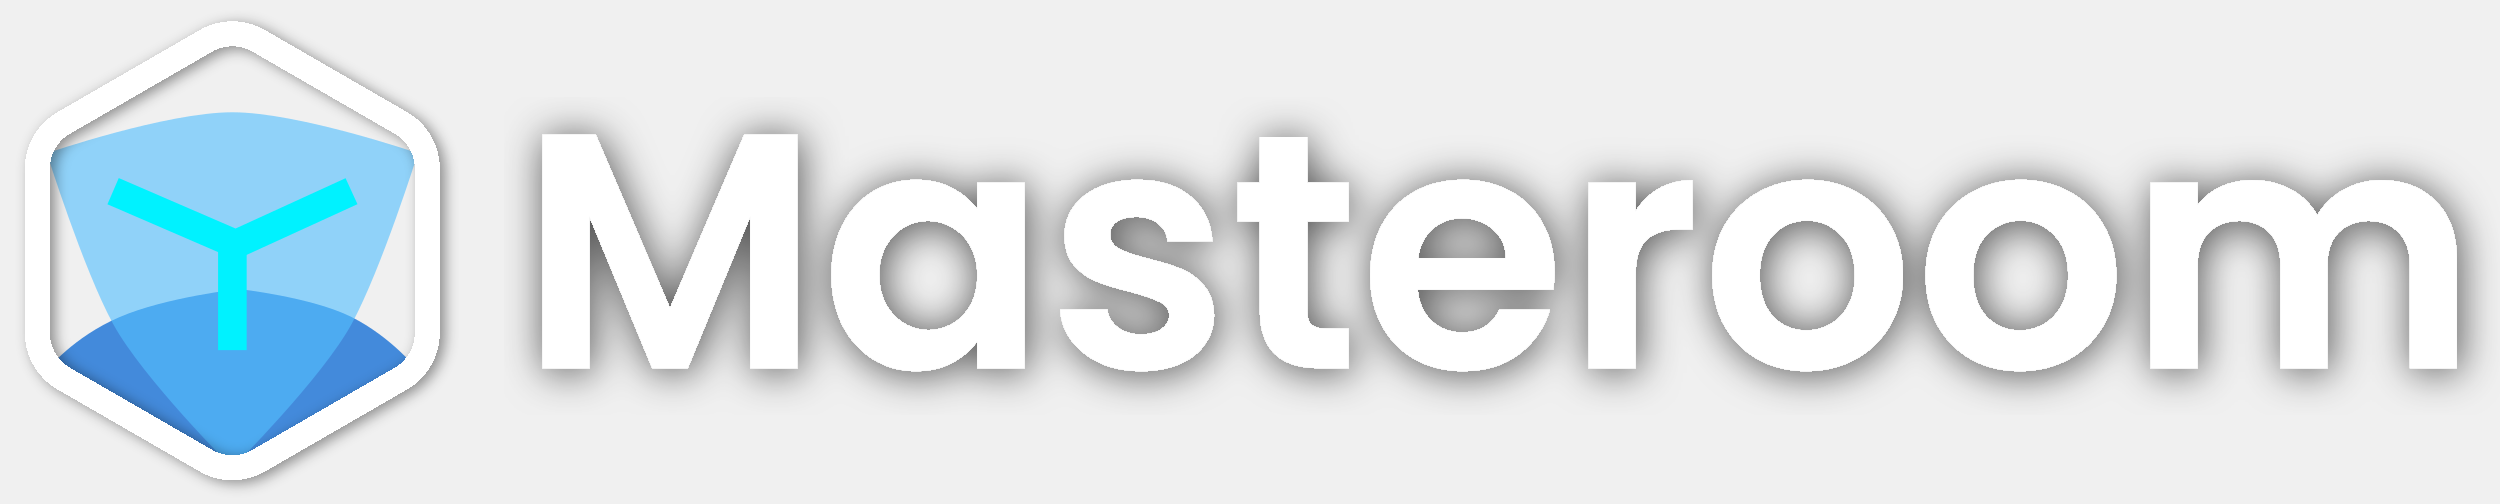
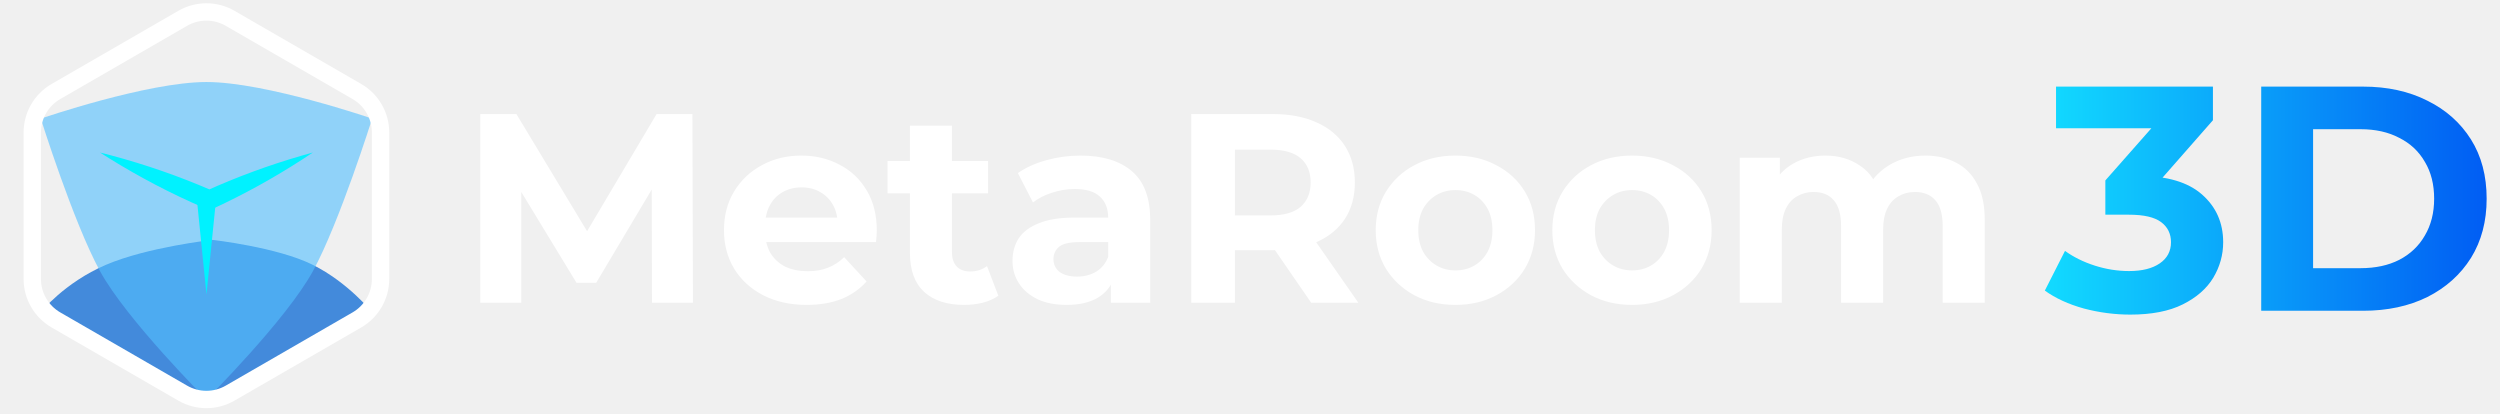
- <svg xmlns="http://www.w3.org/2000/svg" width="1286" height="259" viewBox="0 0 1286 259" fill="none">
-   <path d="M61.575 163.069C85.422 152.849 122.894 148.673 122.894 148.673C122.894 148.673 160.368 152.849 180.807 163.069C201.248 173.29 214.874 190.32 214.874 190.32L122.894 241.41L24.101 190.32C24.101 190.32 37.728 173.29 61.575 163.069Z" fill="#0063D3" fill-opacity="0.72" />
-   <path d="M119.533 57.75C153.615 57.75 214.964 78.823 214.964 78.823C214.964 78.823 196.218 138.531 180.881 166.63C165.567 194.686 119.672 240.47 119.533 240.609C119.449 240.526 73.507 194.703 58.184 166.63C42.847 138.532 24.101 78.823 24.101 78.823C24.101 78.823 85.45 57.75 119.533 57.75Z" fill="#54C0FF" fill-opacity="0.61" />
-   <g filter="url(#filter0_d_134_76)">
-     <path d="M105.878 21.043C114.31 16.174 124.699 16.174 133.131 21.043L206.186 63.221C214.619 68.089 219.813 77.087 219.813 86.823V171.18C219.813 180.917 214.619 189.914 206.186 194.782L133.131 236.96C124.699 241.828 114.31 241.828 105.878 236.96L32.823 194.782C24.391 189.914 19.197 180.917 19.197 171.18V86.823C19.197 77.087 24.391 68.089 32.823 63.221L105.878 21.043Z" stroke="white" stroke-width="12.908" shape-rendering="crispEdges" />
-   </g>
-   <path d="M58.178 98.343L121.249 125.596L180.818 98.343" stroke="#00F2FF" stroke-width="14.702" />
-   <path d="M119.533 125.597V180.103" stroke="#00F2FF" stroke-width="14.702" />
-   <g filter="url(#filter1_d_134_76)">
-     <path d="M410.043 69.26V189.389H385.949V111.254L353.765 189.389H335.522L303.167 111.254V189.389H279.072V69.26H306.437L344.644 158.582L382.851 69.26H410.043ZM427.669 141.372C427.669 131.734 429.562 123.186 433.348 115.728C437.249 108.271 442.47 102.534 449.01 98.518C455.664 94.502 463.065 92.494 471.211 92.494C478.325 92.494 484.52 93.929 489.798 96.797C495.191 99.665 499.493 103.28 502.706 107.64V94.043H526.973V189.389H502.706V175.448C499.608 179.923 495.306 183.652 489.798 186.635C484.406 189.503 478.153 190.938 471.039 190.938C463.007 190.938 455.664 188.872 449.01 184.742C442.47 180.611 437.249 174.817 433.348 167.359C429.562 159.787 427.669 151.124 427.669 141.372ZM502.706 141.716C502.706 135.865 501.559 130.874 499.264 126.743C496.969 122.498 493.871 119.285 489.97 117.105C486.069 114.811 481.881 113.663 477.407 113.663C472.932 113.663 468.802 114.753 465.015 116.933C461.229 119.113 458.131 122.326 455.722 126.571C453.427 130.701 452.28 135.635 452.28 141.372C452.28 147.109 453.427 152.157 455.722 156.517C458.131 160.762 461.229 164.032 465.015 166.327C468.916 168.622 473.047 169.769 477.407 169.769C481.881 169.769 486.069 168.679 489.97 166.499C493.871 164.204 496.969 160.992 499.264 156.861C501.559 152.616 502.706 147.568 502.706 141.716ZM586.991 190.938C579.189 190.938 572.19 189.561 565.994 186.807C559.799 183.939 554.865 180.095 551.193 175.276C547.637 170.457 545.686 165.122 545.342 159.271H569.608C570.067 162.942 571.846 165.983 574.944 168.392C578.156 170.802 582.115 172.006 586.819 172.006C591.408 172.006 594.965 171.088 597.489 169.253C600.128 167.417 601.448 165.065 601.448 162.196C601.448 159.098 599.841 156.804 596.629 155.312C593.531 153.706 588.54 151.985 581.656 150.149C574.542 148.428 568.691 146.65 564.101 144.814C559.626 142.978 555.725 140.167 552.398 136.381C549.186 132.595 547.579 127.489 547.579 121.064C547.579 115.786 549.071 110.967 552.054 106.607C555.152 102.247 559.512 98.805 565.134 96.281C570.871 93.757 577.583 92.494 585.27 92.494C596.629 92.494 605.693 95.363 612.462 101.1C619.232 106.722 622.961 114.352 623.649 123.989H600.587C600.243 120.203 598.637 117.22 595.768 115.04C593.015 112.745 589.286 111.598 584.581 111.598C580.222 111.598 576.837 112.401 574.427 114.007C572.133 115.614 570.985 117.851 570.985 120.719C570.985 123.932 572.592 126.399 575.804 128.12C579.017 129.726 584.008 131.39 590.777 133.111C597.661 134.832 603.341 136.61 607.815 138.446C612.29 140.282 616.134 143.15 619.346 147.051C622.674 150.838 624.395 155.886 624.509 162.196C624.509 167.704 622.961 172.637 619.863 176.997C616.88 181.357 612.52 184.799 606.783 187.323C601.161 189.733 594.563 190.938 586.991 190.938ZM672.341 113.835V159.959C672.341 163.172 673.087 165.524 674.578 167.015C676.184 168.392 678.823 169.08 682.495 169.08H693.682V189.389H678.536C658.228 189.389 648.074 179.521 648.074 159.787V113.835H636.715V94.043H648.074V70.465H672.341V94.043H693.682V113.835H672.341ZM799.645 139.651C799.645 143.093 799.415 146.191 798.956 148.944H729.255C729.828 155.829 732.238 161.221 736.483 165.122C740.728 169.023 745.949 170.974 752.144 170.974C761.094 170.974 767.462 167.13 771.248 159.443H797.235C794.482 168.622 789.204 176.194 781.402 182.16C773.6 188.012 764.019 190.938 752.661 190.938C743.482 190.938 735.221 188.93 727.878 184.914C720.649 180.784 714.97 174.989 710.84 167.532C706.824 160.074 704.816 151.469 704.816 141.716C704.816 131.849 706.824 123.186 710.84 115.728C714.855 108.271 720.477 102.534 727.706 98.518C734.934 94.502 743.252 92.494 752.661 92.494C761.725 92.494 769.814 94.445 776.927 98.346C784.156 102.247 789.72 107.812 793.621 115.04C797.637 122.154 799.645 130.357 799.645 139.651ZM774.69 132.767C774.575 126.571 772.338 121.637 767.978 117.966C763.618 114.179 758.283 112.286 751.972 112.286C746.006 112.286 740.958 114.122 736.827 117.794C732.811 121.35 730.345 126.341 729.427 132.767H774.69ZM841.326 108.844C844.424 103.796 848.44 99.838 853.373 96.969C858.422 94.101 864.159 92.666 870.584 92.666V117.966H864.216C856.643 117.966 850.907 119.744 847.006 123.301C843.219 126.858 841.326 133.053 841.326 141.888V189.389H817.232V94.043H841.326V108.844ZM929.15 190.938C919.971 190.938 911.71 188.93 904.367 184.914C897.024 180.784 891.23 174.989 886.985 167.532C882.854 160.074 880.789 151.469 880.789 141.716C880.789 131.963 882.912 123.358 887.157 115.901C891.517 108.443 897.426 102.706 904.883 98.69C912.341 94.56 920.66 92.494 929.838 92.494C939.017 92.494 947.336 94.56 954.793 98.69C962.251 102.706 968.103 108.443 972.348 115.901C976.708 123.358 978.888 131.963 978.888 141.716C978.888 151.469 976.651 160.074 972.176 167.532C967.816 174.989 961.85 180.784 954.277 184.914C946.819 188.93 938.444 190.938 929.15 190.938ZM929.15 169.941C933.51 169.941 937.583 168.908 941.369 166.843C945.27 164.663 948.368 161.451 950.663 157.205C952.958 152.96 954.105 147.797 954.105 141.716C954.105 132.652 951.696 125.71 946.877 120.892C942.173 115.958 936.378 113.491 929.494 113.491C922.61 113.491 916.816 115.958 912.112 120.892C907.522 125.71 905.228 132.652 905.228 141.716C905.228 150.78 907.465 157.779 911.94 162.713C916.529 167.532 922.266 169.941 929.15 169.941ZM1038.9 190.938C1029.72 190.938 1021.46 188.93 1014.12 184.914C1006.77 180.784 1000.98 174.989 996.734 167.532C992.604 160.074 990.538 151.469 990.538 141.716C990.538 131.963 992.661 123.358 996.906 115.901C1001.27 108.443 1007.18 102.706 1014.63 98.69C1022.09 94.56 1030.41 92.494 1039.59 92.494C1048.77 92.494 1057.09 94.56 1064.54 98.69C1072 102.706 1077.85 108.443 1082.1 115.901C1086.46 123.358 1088.64 131.963 1088.64 141.716C1088.64 151.469 1086.4 160.074 1081.93 167.532C1077.57 174.989 1071.6 180.784 1064.03 184.914C1056.57 188.93 1048.19 190.938 1038.9 190.938ZM1038.9 169.941C1043.26 169.941 1047.33 168.908 1051.12 166.843C1055.02 164.663 1058.12 161.451 1060.41 157.205C1062.71 152.96 1063.85 147.797 1063.85 141.716C1063.85 132.652 1061.45 125.71 1056.63 120.892C1051.92 115.958 1046.13 113.491 1039.24 113.491C1032.36 113.491 1026.57 115.958 1021.86 120.892C1017.27 125.71 1014.98 132.652 1014.98 141.716C1014.98 150.78 1017.21 157.779 1021.69 162.713C1026.28 167.532 1032.02 169.941 1038.9 169.941ZM1224.72 92.666C1236.42 92.666 1245.83 96.281 1252.94 103.509C1260.17 110.623 1263.79 120.605 1263.79 133.455V189.389H1239.69V136.725C1239.69 129.267 1237.8 123.588 1234.01 119.687C1230.23 115.671 1225.06 113.663 1218.52 113.663C1211.98 113.663 1206.76 115.671 1202.86 119.687C1199.08 123.588 1197.18 129.267 1197.18 136.725V189.389H1173.09V136.725C1173.09 129.267 1171.19 123.588 1167.41 119.687C1163.62 115.671 1158.46 113.663 1151.92 113.663C1145.26 113.663 1139.99 115.671 1136.09 119.687C1132.3 123.588 1130.41 129.267 1130.41 136.725V189.389H1106.31V94.043H1130.41V105.574C1133.5 101.559 1137.46 98.403 1142.28 96.109C1147.21 93.814 1152.61 92.666 1158.46 92.666C1165.92 92.666 1172.57 94.273 1178.42 97.485C1184.27 100.583 1188.81 105.058 1192.02 110.91C1195.12 105.402 1199.59 100.985 1205.44 97.657C1211.41 94.33 1217.83 92.666 1224.72 92.666Z" fill="white" />
-   </g>
+ <svg xmlns="http://www.w3.org/2000/svg" width="1440" height="238" viewBox="0 0 1440 238" fill="none">
+   <path d="M60.966 152.562C84.813 142.342 122.285 138.165 122.285 138.165C122.285 138.165 159.759 142.342 180.198 152.562C200.639 162.782 214.265 179.813 214.265 179.813L122.285 230.903L23.492 179.813C23.492 179.813 37.119 162.782 60.966 152.562Z" fill="#0063D3" fill-opacity="0.72" />
+   <path d="M118.924 47.242C153.006 47.242 214.355 68.315 214.355 68.315C214.355 68.315 195.609 128.024 180.272 156.122C164.958 184.178 119.063 229.963 118.924 230.102C118.84 230.018 72.898 184.195 57.575 156.122C42.238 128.024 23.492 68.315 23.492 68.315C23.492 68.315 84.841 47.242 118.924 47.242Z" fill="#54C0FF" fill-opacity="0.61" />
+   <path d="M105.269 10.535C113.701 5.667 124.09 5.667 132.522 10.535L205.577 52.714C214.009 57.582 219.204 66.579 219.204 76.316V160.672C219.204 170.409 214.009 179.406 205.577 184.274L132.522 226.453C124.09 231.321 113.701 231.321 105.269 226.453L32.214 184.274C23.782 179.406 18.587 170.409 18.587 160.672V76.316C18.587 66.579 23.782 57.582 32.214 52.714L105.269 10.535Z" stroke="white" stroke-width="10" />
+   <path d="M57.569 87.835C59.477 89.059 61.392 90.266 63.315 91.456C80.617 102.168 98.509 111.517 116.989 119.502C117.479 119.714 117.969 119.924 118.46 120.134L120.681 121.104L122.927 120.087C140.717 111.863 157.922 102.36 174.541 91.577C176.438 90.346 178.327 89.099 180.208 87.835C180.208 87.835 180.208 87.835 180.208 87.835C178.022 88.432 175.843 89.046 173.671 89.677C154.646 95.201 136.207 102.005 118.353 110.09L122.821 110.042C122.332 109.829 121.842 109.616 121.353 109.404C102.872 101.419 83.802 94.796 64.144 89.537C61.959 88.953 59.768 88.385 57.569 87.835Z" fill="#00F2FF" />
+   <path d="M124.424 115.089C120.757 115.089 117.09 115.089 113.424 115.089C113.515 115.997 113.607 116.905 113.699 117.814C115.349 134.166 116.999 150.518 118.649 166.87C118.74 167.778 118.832 168.687 118.924 169.595C118.924 169.595 118.924 169.595 118.924 169.595C119.015 168.687 119.107 167.778 119.199 166.87C120.849 150.518 122.499 134.166 124.149 117.814C124.24 116.905 124.332 115.997 124.424 115.089Z" fill="#00F2FF" />
+   <path d="M276.647 174.38V65.702H297.451L343.717 142.398H332.694L378.183 65.702H398.832L399.142 174.38H375.544L375.389 101.877H379.736L343.406 162.892H332.073L294.967 101.877H300.245V174.38H276.647ZM464.672 175.622C455.15 175.622 446.766 173.759 439.521 170.033C432.379 166.307 426.842 161.236 422.908 154.818C418.975 148.298 417.009 140.897 417.009 132.617C417.009 124.233 418.924 116.833 422.753 110.416C426.686 103.895 432.017 98.823 438.744 95.201C445.472 91.475 453.08 89.612 461.567 89.612C469.744 89.612 477.092 91.371 483.613 94.89C490.237 98.306 495.464 103.274 499.294 109.795C503.123 116.212 505.038 123.923 505.038 132.928C505.038 133.859 504.986 134.946 504.883 136.188C504.779 137.326 504.676 138.413 504.572 139.448H436.726V125.32H491.841L482.526 129.512C482.526 125.165 481.646 121.387 479.887 118.178C478.127 114.97 475.695 112.486 472.59 110.726C469.485 108.863 465.862 107.932 461.722 107.932C457.582 107.932 453.908 108.863 450.699 110.726C447.594 112.486 445.162 115.022 443.402 118.334C441.643 121.542 440.763 125.372 440.763 129.822V133.549C440.763 138.103 441.746 142.139 443.713 145.658C445.783 149.074 448.629 151.713 452.252 153.576C455.978 155.336 460.325 156.216 465.293 156.216C469.744 156.216 473.625 155.543 476.937 154.197C480.353 152.852 483.458 150.834 486.252 148.142L499.138 162.115C495.309 166.462 490.496 169.826 484.7 172.207C478.904 174.484 472.228 175.622 464.672 175.622ZM555.319 175.622C545.486 175.622 537.827 173.138 532.341 168.17C526.855 163.099 524.112 155.595 524.112 145.658V72.378H548.332V145.348C548.332 148.867 549.264 151.61 551.127 153.576C552.99 155.439 555.526 156.371 558.734 156.371C562.564 156.371 565.824 155.336 568.515 153.266L575.036 170.344C572.552 172.103 569.55 173.449 566.031 174.38C562.616 175.208 559.045 175.622 555.319 175.622ZM511.226 111.347V92.717H569.136V111.347H511.226ZM639.865 174.38V158.079L638.313 154.508V125.32C638.313 120.145 636.709 116.108 633.5 113.21C630.395 110.312 625.582 108.863 619.061 108.863C614.611 108.863 610.212 109.588 605.865 111.037C601.621 112.382 597.999 114.245 594.997 116.626L586.303 99.703C590.857 96.495 596.342 94.01 602.76 92.251C609.177 90.491 615.697 89.612 622.322 89.612C635.053 89.612 644.937 92.613 651.975 98.616C659.013 104.62 662.533 113.987 662.533 126.717V174.38H639.865ZM614.404 175.622C607.883 175.622 602.294 174.536 597.636 172.362C592.979 170.085 589.408 167.032 586.924 163.202C584.44 159.373 583.198 155.077 583.198 150.316C583.198 145.348 584.388 141.001 586.768 137.275C589.253 133.549 593.134 130.65 598.413 128.58C603.691 126.407 610.574 125.32 619.061 125.32H641.263V139.448H621.701C616.008 139.448 612.075 140.38 609.901 142.243C607.831 144.106 606.796 146.435 606.796 149.229C606.796 152.334 607.987 154.818 610.367 156.681C612.851 158.441 616.215 159.321 620.459 159.321C624.495 159.321 628.118 158.389 631.326 156.526C634.535 154.56 636.864 151.713 638.313 147.987L642.039 159.166C640.279 164.548 637.071 168.636 632.413 171.431C627.756 174.225 621.752 175.622 614.404 175.622ZM686.16 174.38V65.702H733.202C742.932 65.702 751.315 67.307 758.354 70.515C765.392 73.62 770.826 78.123 774.655 84.022C778.485 89.922 780.4 96.96 780.4 105.137C780.4 113.21 778.485 120.197 774.655 126.096C770.826 131.893 765.392 136.343 758.354 139.448C751.315 142.553 742.932 144.106 733.202 144.106H700.133L711.311 133.083V174.38H686.16ZM755.248 174.38L728.079 134.946H754.938L782.418 174.38H755.248ZM711.311 135.877L700.133 124.078H731.805C739.568 124.078 745.364 122.422 749.194 119.11C753.023 115.694 754.938 111.037 754.938 105.137C754.938 99.134 753.023 94.476 749.194 91.164C745.364 87.852 739.568 86.196 731.805 86.196H700.133L711.311 74.241V135.877ZM838.364 175.622C829.463 175.622 821.545 173.759 814.61 170.033C807.779 166.307 802.345 161.236 798.308 154.818C794.375 148.298 792.409 140.897 792.409 132.617C792.409 124.233 794.375 116.833 798.308 110.416C802.345 103.895 807.779 98.823 814.61 95.201C821.545 91.475 829.463 89.612 838.364 89.612C847.162 89.612 855.028 91.475 861.963 95.201C868.897 98.823 874.331 103.843 878.264 110.26C882.198 116.678 884.164 124.13 884.164 132.617C884.164 140.897 882.198 148.298 878.264 154.818C874.331 161.236 868.897 166.307 861.963 170.033C855.028 173.759 847.162 175.622 838.364 175.622ZM838.364 155.75C842.401 155.75 846.023 154.818 849.232 152.955C852.44 151.092 854.976 148.453 856.839 145.037C858.702 141.518 859.634 137.378 859.634 132.617C859.634 127.752 858.702 123.612 856.839 120.197C854.976 116.781 852.44 114.142 849.232 112.279C846.023 110.416 842.401 109.484 838.364 109.484C834.327 109.484 830.705 110.416 827.496 112.279C824.288 114.142 821.7 116.781 819.734 120.197C817.871 123.612 816.939 127.752 816.939 132.617C816.939 137.378 817.871 141.518 819.734 145.037C821.7 148.453 824.288 151.092 827.496 152.955C830.705 154.818 834.327 155.75 838.364 155.75ZM940.098 175.622C931.197 175.622 923.279 173.759 916.344 170.033C909.513 166.307 904.079 161.236 900.042 154.818C896.109 148.298 894.143 140.897 894.143 132.617C894.143 124.233 896.109 116.833 900.042 110.416C904.079 103.895 909.513 98.823 916.344 95.201C923.279 91.475 931.197 89.612 940.098 89.612C948.896 89.612 956.762 91.475 963.697 95.201C970.631 98.823 976.065 103.843 979.998 110.26C983.932 116.678 985.898 124.13 985.898 132.617C985.898 140.897 983.932 148.298 979.998 154.818C976.065 161.236 970.631 166.307 963.697 170.033C956.762 173.759 948.896 175.622 940.098 175.622ZM940.098 155.75C944.135 155.75 947.757 154.818 950.966 152.955C954.174 151.092 956.71 148.453 958.573 145.037C960.436 141.518 961.368 137.378 961.368 132.617C961.368 127.752 960.436 123.612 958.573 120.197C956.71 116.781 954.174 114.142 950.966 112.279C947.757 110.416 944.135 109.484 940.098 109.484C936.061 109.484 932.439 110.416 929.23 112.279C926.022 114.142 923.434 116.781 921.468 120.197C919.605 123.612 918.673 127.752 918.673 132.617C918.673 137.378 919.605 141.518 921.468 145.037C923.434 148.453 926.022 151.092 929.23 152.955C932.439 154.818 936.061 155.75 940.098 155.75ZM1109.06 89.612C1115.68 89.612 1121.53 90.957 1126.6 93.648C1131.78 96.236 1135.81 100.272 1138.71 105.758C1141.71 111.14 1143.21 118.075 1143.21 126.562V174.38H1118.99V130.288C1118.99 123.561 1117.6 118.592 1114.8 115.384C1112.01 112.175 1108.07 110.571 1103 110.571C1099.48 110.571 1096.33 111.399 1093.53 113.055C1090.74 114.608 1088.56 116.988 1087.01 120.197C1085.46 123.405 1084.68 127.494 1084.68 132.462V174.38H1060.46V130.288C1060.46 123.561 1059.07 118.592 1056.27 115.384C1053.58 112.175 1049.7 110.571 1044.63 110.571C1041.11 110.571 1037.95 111.399 1035.16 113.055C1032.36 114.608 1030.19 116.988 1028.64 120.197C1027.08 123.405 1026.31 127.494 1026.31 132.462V174.38H1002.09V90.854H1025.22V113.676L1020.87 107C1023.77 101.307 1027.86 97.012 1033.14 94.114C1038.52 91.112 1044.63 89.612 1051.46 89.612C1059.12 89.612 1065.79 91.578 1071.49 95.511C1077.28 99.341 1081.11 105.241 1082.97 113.21L1074.44 110.881C1077.23 104.361 1081.68 99.186 1087.79 95.356C1094 91.526 1101.09 89.612 1109.06 89.612Z" fill="white" />
+   <path d="M1227.06 181.213C1218.09 181.213 1209.17 180.045 1200.32 177.709C1191.46 175.25 1183.96 171.807 1177.82 167.38L1189.44 144.508C1194.35 148.074 1200.07 150.903 1206.59 152.993C1213.11 155.083 1219.68 156.129 1226.33 156.129C1233.83 156.129 1239.73 154.653 1244.03 151.702C1248.34 148.751 1250.49 144.693 1250.49 139.528C1250.49 134.61 1248.58 130.736 1244.77 127.908C1240.96 125.08 1234.81 123.666 1226.33 123.666H1212.68V103.93L1248.64 63.167L1251.96 73.865H1184.27V49.887H1274.65V69.254L1238.87 110.017L1223.74 101.348H1232.41C1248.27 101.348 1260.26 104.914 1268.38 112.046C1276.49 119.178 1280.55 128.339 1280.55 139.528C1280.55 146.783 1278.65 153.608 1274.83 160.002C1271.02 166.273 1265.18 171.376 1257.31 175.311C1249.44 179.246 1239.36 181.213 1227.06 181.213ZM1302.46 179V49.887H1361.12C1375.14 49.887 1387.49 52.592 1398.19 58.003C1408.89 63.29 1417.25 70.73 1423.28 80.321C1429.3 89.912 1432.31 101.286 1432.31 114.444C1432.31 127.478 1429.3 138.852 1423.28 148.566C1417.25 158.158 1408.89 165.658 1398.19 171.069C1387.49 176.356 1375.14 179 1361.12 179H1302.46ZM1332.34 154.469H1359.64C1368.25 154.469 1375.69 152.87 1381.96 149.673C1388.35 146.353 1393.27 141.68 1396.72 135.655C1400.28 129.63 1402.07 122.559 1402.07 114.444C1402.07 106.205 1400.28 99.135 1396.72 93.232C1393.27 87.207 1388.35 82.596 1381.96 79.399C1375.69 76.079 1368.25 74.419 1359.64 74.419H1332.34V154.469Z" fill="url(#paint0_linear_264_97)" />
  <defs>
-     <filter id="filter0_d_134_76" x="8.113" y="5.189" width="227.947" height="250.55" filterUnits="userSpaceOnUse" color-interpolation-filters="sRGB">
-       <feFlood flood-opacity="0" result="BackgroundImageFix" />
-       <feColorMatrix in="SourceAlpha" type="matrix" values="0 0 0 0 0 0 0 0 0 0 0 0 0 0 0 0 0 0 127 0" result="hardAlpha" />
-       <feOffset dx="2.582" dy="1.463" />
-       <feGaussianBlur stdDeviation="3.606" />
-       <feComposite in2="hardAlpha" operator="out" />
-       <feColorMatrix type="matrix" values="0 0 0 0 0 0 0 0 0 0 0 0 0 0 0 0 0 0 0.42 0" />
-       <feBlend mode="normal" in2="BackgroundImageFix" result="effect1_dropShadow_134_76" />
-       <feBlend mode="normal" in="SourceGraphic" in2="effect1_dropShadow_134_76" result="shape" />
-     </filter>
-     <filter id="filter1_d_134_76" x="259.633" y="50.08" width="1026.17" height="163.136" filterUnits="userSpaceOnUse" color-interpolation-filters="sRGB">
-       <feFlood flood-opacity="0" result="BackgroundImageFix" />
-       <feColorMatrix in="SourceAlpha" type="matrix" values="0 0 0 0 0 0 0 0 0 0 0 0 0 0 0 0 0 0 127 0" result="hardAlpha" />
-       <feOffset dx="1.291" dy="1.549" />
-       <feGaussianBlur stdDeviation="10.365" />
-       <feComposite in2="hardAlpha" operator="out" />
-       <feColorMatrix type="matrix" values="0 0 0 0 0 0 0 0 0 0 0 0 0 0 0 0 0 0 0.65 0" />
-       <feBlend mode="normal" in2="BackgroundImageFix" result="effect1_dropShadow_134_76" />
-       <feBlend mode="normal" in="SourceGraphic" in2="effect1_dropShadow_134_76" result="shape" />
-     </filter>
+     <linearGradient id="paint0_linear_264_97" x1="1440" y1="113" x2="1178" y2="113" gradientUnits="userSpaceOnUse">
+       <stop stop-color="#0059F3" />
+       <stop offset="1" stop-color="#12DBFF" />
+     </linearGradient>
  </defs>
</svg>
